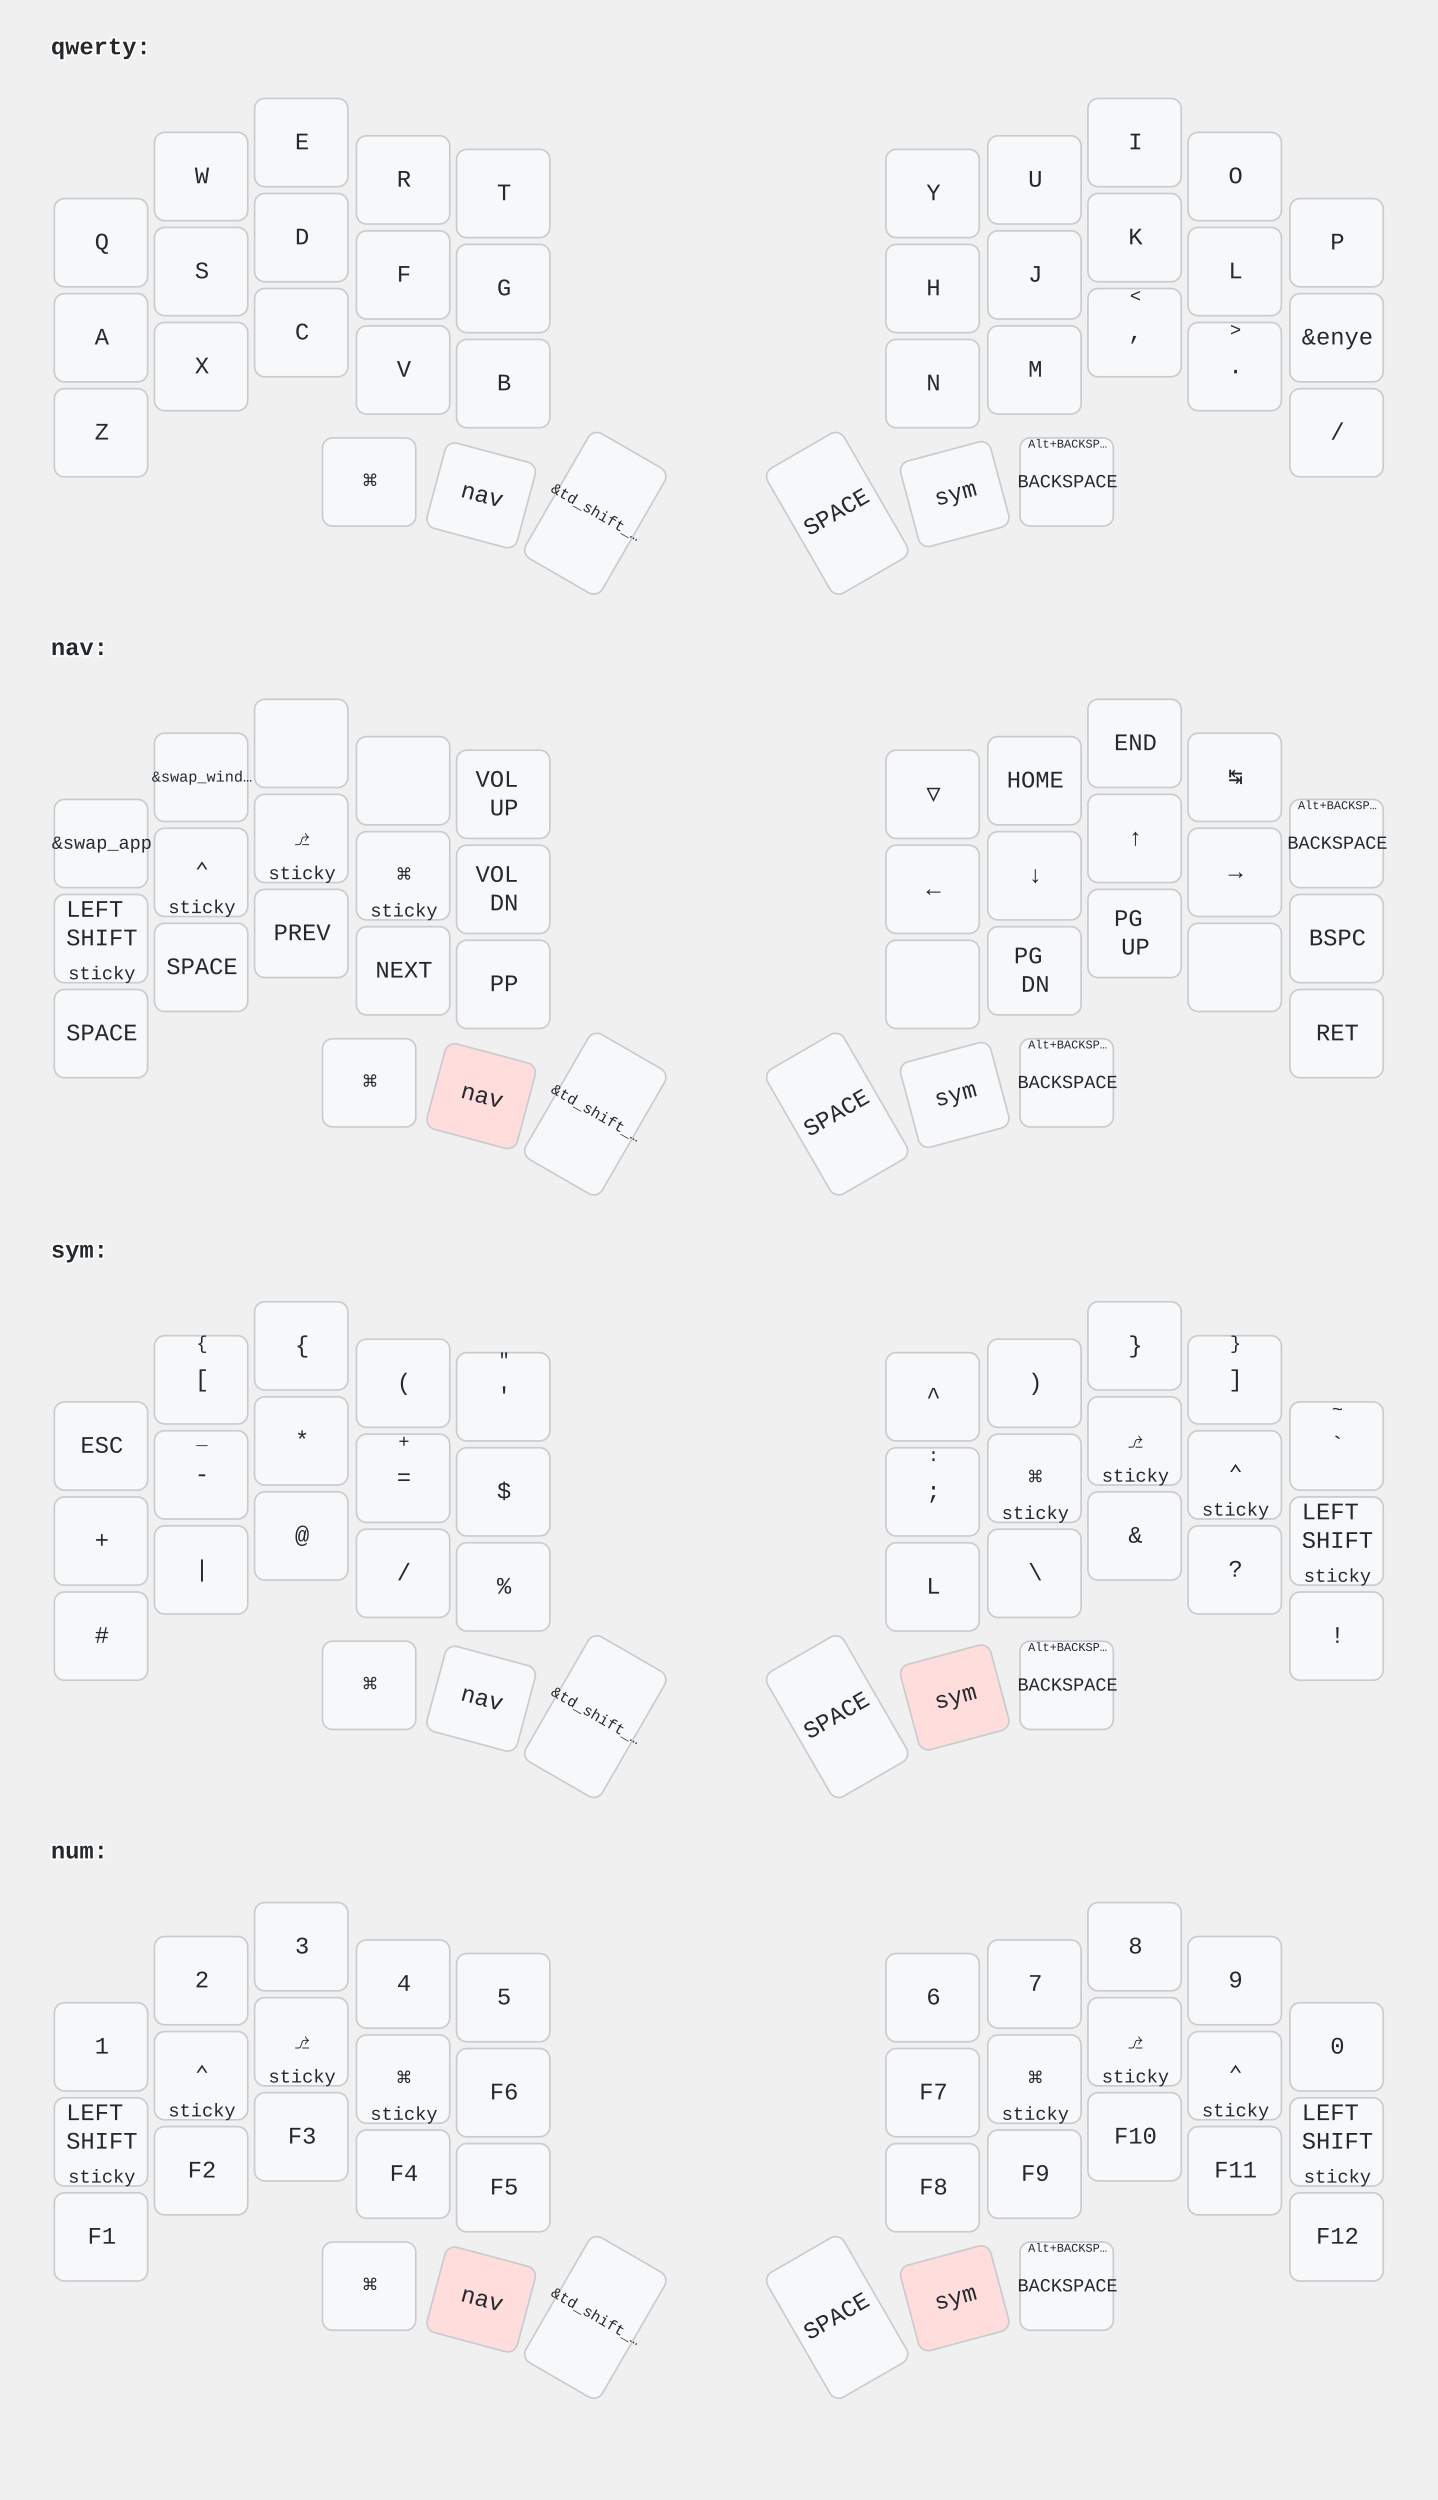
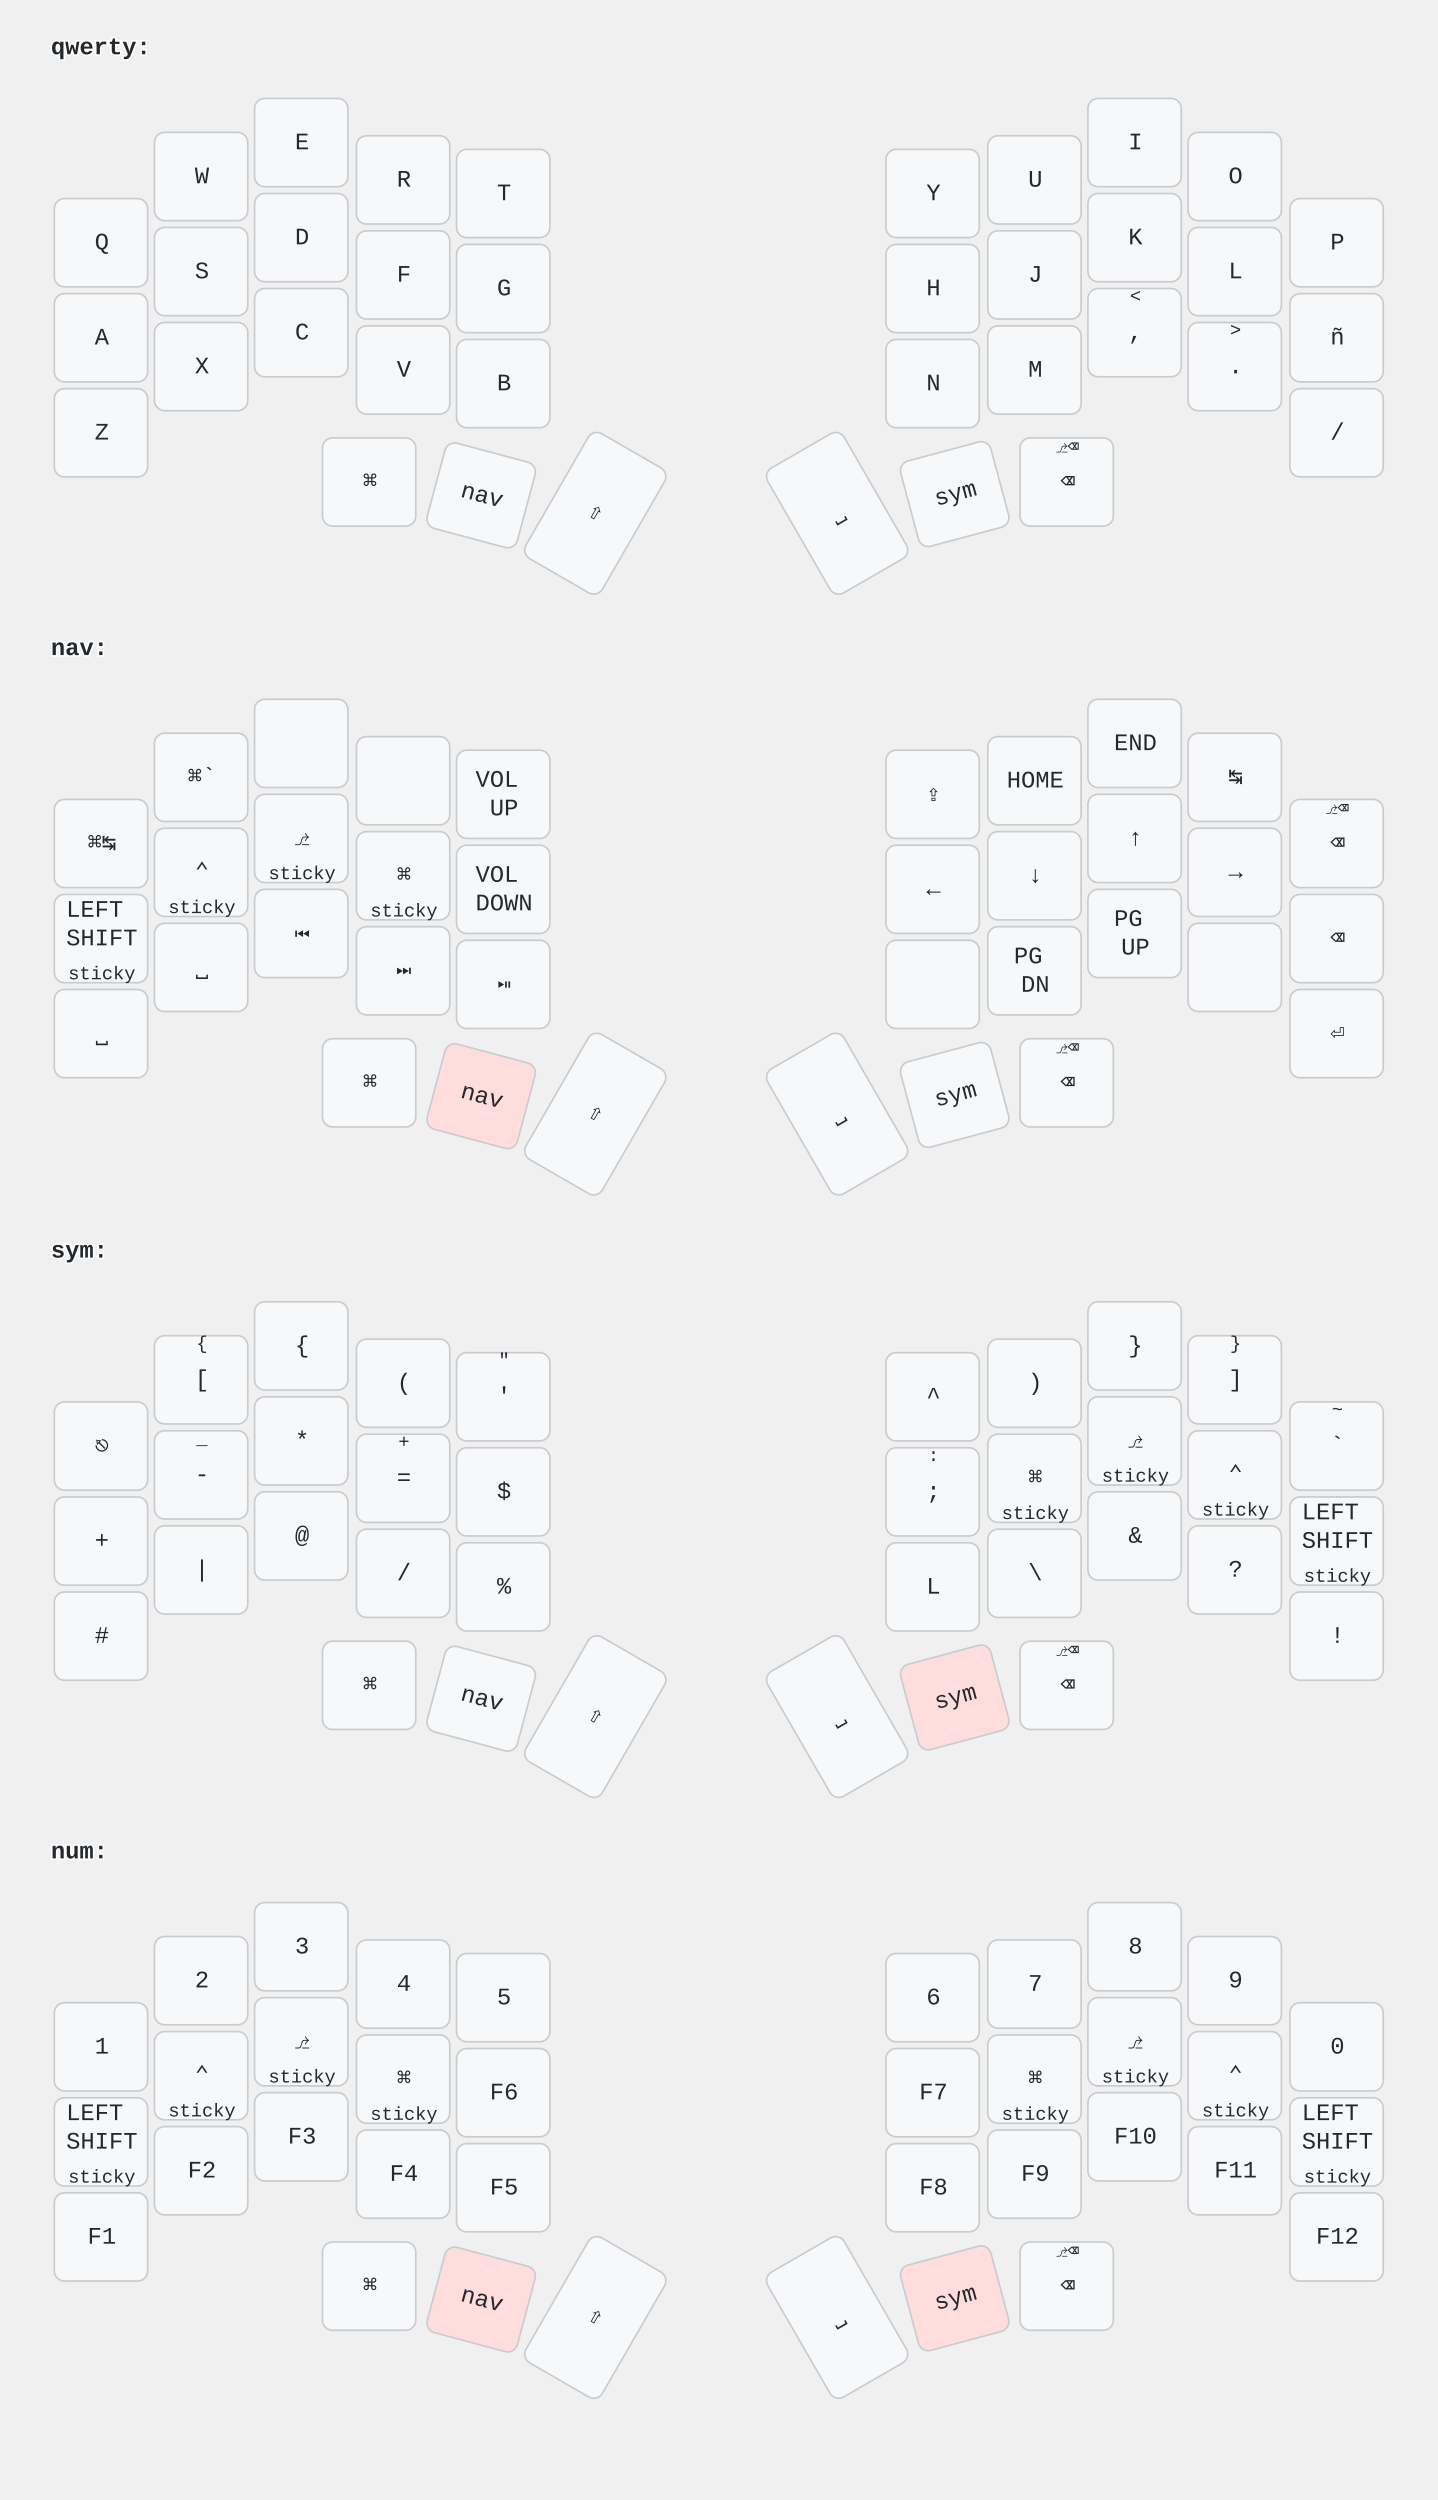
<svg xmlns="http://www.w3.org/2000/svg" width="847" height="1473" viewBox="0 0 847 1473" class="keymap">
  <style>/* font and background color specifications */
svg {
    font-family: SFMono-Regular,Consolas,Liberation Mono,Menlo,monospace;
    font-size: 14px;
    font-kerning: normal;
    text-rendering: optimizeLegibility;
    fill: #24292e;
}

/* default key styling */
rect {
    fill: #f6f8fa;
    stroke: #c9cccf;
    stroke-width: 1;
}

/* color accent for combo boxes */
rect.combo {
    fill: #cdf;
}

/* color accent for held keys */
rect.held, rect.combo.held {
    fill: #fdd;
}

/* color accent for ghost (optional) keys */
rect.ghost, rect.combo.ghost {
    fill: #ddd;
}

text {
    text-anchor: middle;
    dominant-baseline: middle;
}

/* styling for layer labels */
text.label {
    font-weight: bold;
    text-anchor: start;
    stroke: white;
    stroke-width: 2;
    paint-order: stroke;
}

/* styling for combo tap, and key hold/shifted label text */
text.combo, text.hold, text.shifted {
    font-size: 11px;
}

text.hold {
    text-anchor: middle;
    dominant-baseline: auto;
}

text.shifted {
    text-anchor: middle;
    dominant-baseline: hanging;
}

/* styling for hold/shifted label text in combo box */
text.combo.hold, text.combo.shifted {
    font-size: 8px;
}

/* styling for combo dendrons */
path {
    stroke-width: 1;
    stroke: gray;
    fill: none;
}
</style>
  <g transform="translate(30, 0)" class="layer-qwerty">
    <text x="0" y="28" class="label" id="qwerty">qwerty:</text>
    <g transform="translate(0, 56)">
      <g transform="translate(30, 87)" class="key keypos-0">
        <rect rx="6" ry="6" x="-28" y="-26" width="55" height="52" class="key" />
        <text x="0" y="0" class="key tap">Q</text>
      </g>
      <g transform="translate(89, 48)" class="key keypos-1">
        <rect rx="6" ry="6" x="-28" y="-26" width="55" height="52" class="key" />
        <text x="0" y="0" class="key tap">W</text>
      </g>
      <g transform="translate(148, 28)" class="key keypos-2">
        <rect rx="6" ry="6" x="-28" y="-26" width="55" height="52" class="key" />
        <text x="0" y="0" class="key tap">E</text>
      </g>
      <g transform="translate(208, 50)" class="key keypos-3">
        <rect rx="6" ry="6" x="-28" y="-26" width="55" height="52" class="key" />
        <text x="0" y="0" class="key tap">R</text>
      </g>
      <g transform="translate(267, 58)" class="key keypos-4">
        <rect rx="6" ry="6" x="-28" y="-26" width="55" height="52" class="key" />
        <text x="0" y="0" class="key tap">T</text>
      </g>
      <g transform="translate(520, 58)" class="key keypos-5">
        <rect rx="6" ry="6" x="-28" y="-26" width="55" height="52" class="key" />
        <text x="0" y="0" class="key tap">Y</text>
      </g>
      <g transform="translate(580, 50)" class="key keypos-6">
        <rect rx="6" ry="6" x="-28" y="-26" width="55" height="52" class="key" />
        <text x="0" y="0" class="key tap">U</text>
      </g>
      <g transform="translate(639, 28)" class="key keypos-7">
        <rect rx="6" ry="6" x="-28" y="-26" width="55" height="52" class="key" />
        <text x="0" y="0" class="key tap">I</text>
      </g>
      <g transform="translate(698, 48)" class="key keypos-8">
        <rect rx="6" ry="6" x="-28" y="-26" width="55" height="52" class="key" />
        <text x="0" y="0" class="key tap">O</text>
      </g>
      <g transform="translate(758, 87)" class="key keypos-9">
        <rect rx="6" ry="6" x="-28" y="-26" width="55" height="52" class="key" />
        <text x="0" y="0" class="key tap">P</text>
      </g>
      <g transform="translate(30, 143)" class="key keypos-10">
        <rect rx="6" ry="6" x="-28" y="-26" width="55" height="52" class="key" />
        <text x="0" y="0" class="key tap">A</text>
      </g>
      <g transform="translate(89, 104)" class="key keypos-11">
        <rect rx="6" ry="6" x="-28" y="-26" width="55" height="52" class="key" />
        <text x="0" y="0" class="key tap">S</text>
      </g>
      <g transform="translate(148, 84)" class="key keypos-12">
        <rect rx="6" ry="6" x="-28" y="-26" width="55" height="52" class="key" />
        <text x="0" y="0" class="key tap">D</text>
      </g>
      <g transform="translate(208, 106)" class="key keypos-13">
        <rect rx="6" ry="6" x="-28" y="-26" width="55" height="52" class="key" />
        <text x="0" y="0" class="key tap">F</text>
      </g>
      <g transform="translate(267, 114)" class="key keypos-14">
        <rect rx="6" ry="6" x="-28" y="-26" width="55" height="52" class="key" />
        <text x="0" y="0" class="key tap">G</text>
      </g>
      <g transform="translate(520, 114)" class="key keypos-15">
        <rect rx="6" ry="6" x="-28" y="-26" width="55" height="52" class="key" />
        <text x="0" y="0" class="key tap">H</text>
      </g>
      <g transform="translate(580, 106)" class="key keypos-16">
        <rect rx="6" ry="6" x="-28" y="-26" width="55" height="52" class="key" />
        <text x="0" y="0" class="key tap">J</text>
      </g>
      <g transform="translate(639, 84)" class="key keypos-17">
        <rect rx="6" ry="6" x="-28" y="-26" width="55" height="52" class="key" />
        <text x="0" y="0" class="key tap">K</text>
      </g>
      <g transform="translate(698, 104)" class="key keypos-18">
        <rect rx="6" ry="6" x="-28" y="-26" width="55" height="52" class="key" />
        <text x="0" y="0" class="key tap">L</text>
      </g>
      <g transform="translate(758, 143)" class="key keypos-19">
        <rect rx="6" ry="6" x="-28" y="-26" width="55" height="52" class="key" />
-         <text x="0" y="0" class="key tap">&amp;enye</text>
+         <text x="0" y="0" class="key tap">ñ</text>
      </g>
      <g transform="translate(30, 199)" class="key keypos-20">
        <rect rx="6" ry="6" x="-28" y="-26" width="55" height="52" class="key" />
        <text x="0" y="0" class="key tap">Z</text>
      </g>
      <g transform="translate(89, 160)" class="key keypos-21">
        <rect rx="6" ry="6" x="-28" y="-26" width="55" height="52" class="key" />
        <text x="0" y="0" class="key tap">X</text>
      </g>
      <g transform="translate(148, 140)" class="key keypos-22">
        <rect rx="6" ry="6" x="-28" y="-26" width="55" height="52" class="key" />
        <text x="0" y="0" class="key tap">C</text>
      </g>
      <g transform="translate(208, 162)" class="key keypos-23">
        <rect rx="6" ry="6" x="-28" y="-26" width="55" height="52" class="key" />
        <text x="0" y="0" class="key tap">V</text>
      </g>
      <g transform="translate(267, 170)" class="key keypos-24">
        <rect rx="6" ry="6" x="-28" y="-26" width="55" height="52" class="key" />
        <text x="0" y="0" class="key tap">B</text>
      </g>
      <g transform="translate(520, 170)" class="key keypos-25">
        <rect rx="6" ry="6" x="-28" y="-26" width="55" height="52" class="key" />
        <text x="0" y="0" class="key tap">N</text>
      </g>
      <g transform="translate(580, 162)" class="key keypos-26">
        <rect rx="6" ry="6" x="-28" y="-26" width="55" height="52" class="key" />
        <text x="0" y="0" class="key tap">M</text>
      </g>
      <g transform="translate(639, 140)" class="key keypos-27">
        <rect rx="6" ry="6" x="-28" y="-26" width="55" height="52" class="key" />
        <text x="0" y="0" class="key tap">,</text>
        <text x="0" y="-24" class="key shifted">&lt;</text>
      </g>
      <g transform="translate(698, 160)" class="key keypos-28">
        <rect rx="6" ry="6" x="-28" y="-26" width="55" height="52" class="key" />
        <text x="0" y="0" class="key tap">.</text>
        <text x="0" y="-24" class="key shifted">&gt;</text>
      </g>
      <g transform="translate(758, 199)" class="key keypos-29">
        <rect rx="6" ry="6" x="-28" y="-26" width="55" height="52" class="key" />
        <text x="0" y="0" class="key tap">/</text>
      </g>
      <g transform="translate(188, 228)" class="key keypos-30">
        <rect rx="6" ry="6" x="-28" y="-26" width="55" height="52" class="key" />
        <text x="0" y="0" class="key tap">⌘</text>
      </g>
      <g transform="translate(254, 236) rotate(15.0)" class="key keypos-31">
        <rect rx="6" ry="6" x="-28" y="-26" width="55" height="52" class="key" />
        <a href="#nav">
          <text x="0" y="0" class="key tap layer-activator">nav</text>
        </a>
      </g>
      <g transform="translate(321, 246) rotate(30.0)" class="key keypos-32">
        <rect rx="6" ry="6" x="-26" y="-42" width="52" height="85" class="key" />
-         <text x="0" y="0" class="key tap">
-           <tspan style="font-size: 64%">&amp;td_shift_…</tspan>
-         </text>
+         <text x="0" y="0" class="key tap">⇧</text>
      </g>
      <g transform="translate(463, 246) rotate(-30.0)" class="key keypos-33">
        <rect rx="6" ry="6" x="-26" y="-42" width="52" height="85" class="key" />
-         <text x="0" y="0" class="key tap">SPACE</text>
+         <text x="0" y="0" class="key tap">⎵</text>
      </g>
      <g transform="translate(533, 235) rotate(-15.0)" class="key keypos-34">
        <rect rx="6" ry="6" x="-28" y="-26" width="55" height="52" class="key" />
        <a href="#sym">
          <text x="0" y="0" class="key tap layer-activator">sym</text>
        </a>
      </g>
      <g transform="translate(599, 228)" class="key keypos-35">
        <rect rx="6" ry="6" x="-28" y="-26" width="55" height="52" class="key" />
-         <text x="0" y="0" class="key tap">
-           <tspan style="font-size: 78%">BACKSPACE</tspan>
-         </text>
-         <text x="0" y="-24" class="key shifted">
-           <tspan style="font-size: 64%">Alt+BACKSP…</tspan>
-         </text>
+         <text x="0" y="0" class="key tap">⌫</text>
+         <text x="0" y="-24" class="key shifted">⎇⌫</text>
      </g>
    </g>
  </g>
  <g transform="translate(30, 354)" class="layer-nav">
    <text x="0" y="28" class="label" id="nav">nav:</text>
    <g transform="translate(0, 56)">
      <g transform="translate(30, 87)" class="key keypos-0">
        <rect rx="6" ry="6" x="-28" y="-26" width="55" height="52" class="key" />
-         <text x="0" y="0" class="key tap">
-           <tspan style="font-size: 78%">&amp;swap_app</tspan>
-         </text>
+         <text x="0" y="0" class="key tap">⌘↹</text>
      </g>
      <g transform="translate(89, 48)" class="key keypos-1">
        <rect rx="6" ry="6" x="-28" y="-26" width="55" height="52" class="key" />
-         <text x="0" y="0" class="key tap">
-           <tspan style="font-size: 64%">&amp;swap_wind…</tspan>
-         </text>
+         <text x="0" y="0" class="key tap">⌘`</text>
      </g>
      <g transform="translate(148, 28)" class="key keypos-2">
        <rect rx="6" ry="6" x="-28" y="-26" width="55" height="52" class="key" />
      </g>
      <g transform="translate(208, 50)" class="key keypos-3">
        <rect rx="6" ry="6" x="-28" y="-26" width="55" height="52" class="key" />
      </g>
      <g transform="translate(267, 58)" class="key keypos-4">
        <rect rx="6" ry="6" x="-28" y="-26" width="55" height="52" class="key" />
        <text x="0" y="0" class="key tap">
          <tspan x="0" dy="-0.6em">VOL</tspan>
          <tspan x="0" dy="1.2em">UP</tspan>
        </text>
      </g>
-       <g transform="translate(520, 58)" class="key trans keypos-5">
-         <rect rx="6" ry="6" x="-28" y="-26" width="55" height="52" class="key trans" />
-         <text x="0" y="0" class="key trans tap">▽</text>
+       <g transform="translate(520, 58)" class="key keypos-5">
+         <rect rx="6" ry="6" x="-28" y="-26" width="55" height="52" class="key" />
+         <text x="0" y="0" class="key tap">⇪</text>
      </g>
      <g transform="translate(580, 50)" class="key keypos-6">
        <rect rx="6" ry="6" x="-28" y="-26" width="55" height="52" class="key" />
        <text x="0" y="0" class="key tap">HOME</text>
      </g>
      <g transform="translate(639, 28)" class="key keypos-7">
        <rect rx="6" ry="6" x="-28" y="-26" width="55" height="52" class="key" />
        <text x="0" y="0" class="key tap">END</text>
      </g>
      <g transform="translate(698, 48)" class="key keypos-8">
        <rect rx="6" ry="6" x="-28" y="-26" width="55" height="52" class="key" />
        <text x="0" y="0" class="key tap">↹</text>
      </g>
      <g transform="translate(758, 87)" class="key keypos-9">
        <rect rx="6" ry="6" x="-28" y="-26" width="55" height="52" class="key" />
-         <text x="0" y="0" class="key tap">
-           <tspan style="font-size: 78%">BACKSPACE</tspan>
-         </text>
-         <text x="0" y="-24" class="key shifted">
-           <tspan style="font-size: 64%">Alt+BACKSP…</tspan>
-         </text>
+         <text x="0" y="0" class="key tap">⌫</text>
+         <text x="0" y="-24" class="key shifted">⎇⌫</text>
      </g>
      <g transform="translate(30, 143)" class="key keypos-10">
        <rect rx="6" ry="6" x="-28" y="-26" width="55" height="52" class="key" />
        <text x="0" y="0" class="key tap">
          <tspan x="0" dy="-1.2em">LEFT</tspan>
          <tspan x="0" dy="1.2em">SHIFT</tspan>
        </text>
        <text x="0" y="24" class="key hold">sticky</text>
      </g>
      <g transform="translate(89, 104)" class="key keypos-11">
        <rect rx="6" ry="6" x="-28" y="-26" width="55" height="52" class="key" />
        <text x="0" y="0" class="key tap">⌃</text>
        <text x="0" y="24" class="key hold">sticky</text>
      </g>
      <g transform="translate(148, 84)" class="key keypos-12">
        <rect rx="6" ry="6" x="-28" y="-26" width="55" height="52" class="key" />
        <text x="0" y="0" class="key tap">⎇</text>
        <text x="0" y="24" class="key hold">sticky</text>
      </g>
      <g transform="translate(208, 106)" class="key keypos-13">
        <rect rx="6" ry="6" x="-28" y="-26" width="55" height="52" class="key" />
        <text x="0" y="0" class="key tap">⌘</text>
        <text x="0" y="24" class="key hold">sticky</text>
      </g>
      <g transform="translate(267, 114)" class="key keypos-14">
        <rect rx="6" ry="6" x="-28" y="-26" width="55" height="52" class="key" />
        <text x="0" y="0" class="key tap">
          <tspan x="0" dy="-0.6em">VOL</tspan>
-           <tspan x="0" dy="1.2em">DN</tspan>
+           <tspan x="0" dy="1.2em">DOWN</tspan>
        </text>
      </g>
      <g transform="translate(520, 114)" class="key keypos-15">
        <rect rx="6" ry="6" x="-28" y="-26" width="55" height="52" class="key" />
        <text x="0" y="0" class="key tap">←</text>
      </g>
      <g transform="translate(580, 106)" class="key keypos-16">
        <rect rx="6" ry="6" x="-28" y="-26" width="55" height="52" class="key" />
        <text x="0" y="0" class="key tap">↓</text>
      </g>
      <g transform="translate(639, 84)" class="key keypos-17">
        <rect rx="6" ry="6" x="-28" y="-26" width="55" height="52" class="key" />
        <text x="0" y="0" class="key tap">↑</text>
      </g>
      <g transform="translate(698, 104)" class="key keypos-18">
        <rect rx="6" ry="6" x="-28" y="-26" width="55" height="52" class="key" />
        <text x="0" y="0" class="key tap">→</text>
      </g>
      <g transform="translate(758, 143)" class="key keypos-19">
        <rect rx="6" ry="6" x="-28" y="-26" width="55" height="52" class="key" />
-         <text x="0" y="0" class="key tap">BSPC</text>
+         <text x="0" y="0" class="key tap">⌫</text>
      </g>
      <g transform="translate(30, 199)" class="key keypos-20">
        <rect rx="6" ry="6" x="-28" y="-26" width="55" height="52" class="key" />
-         <text x="0" y="0" class="key tap">SPACE</text>
+         <text x="0" y="0" class="key tap">⎵</text>
      </g>
      <g transform="translate(89, 160)" class="key keypos-21">
        <rect rx="6" ry="6" x="-28" y="-26" width="55" height="52" class="key" />
-         <text x="0" y="0" class="key tap">SPACE</text>
+         <text x="0" y="0" class="key tap">⎵</text>
      </g>
      <g transform="translate(148, 140)" class="key keypos-22">
        <rect rx="6" ry="6" x="-28" y="-26" width="55" height="52" class="key" />
-         <text x="0" y="0" class="key tap">PREV</text>
+         <text x="0" y="0" class="key tap">⏮</text>
      </g>
      <g transform="translate(208, 162)" class="key keypos-23">
        <rect rx="6" ry="6" x="-28" y="-26" width="55" height="52" class="key" />
-         <text x="0" y="0" class="key tap">NEXT</text>
+         <text x="0" y="0" class="key tap">⏭</text>
      </g>
      <g transform="translate(267, 170)" class="key keypos-24">
        <rect rx="6" ry="6" x="-28" y="-26" width="55" height="52" class="key" />
-         <text x="0" y="0" class="key tap">PP</text>
+         <text x="0" y="0" class="key tap">⏯</text>
      </g>
      <g transform="translate(520, 170)" class="key keypos-25">
        <rect rx="6" ry="6" x="-28" y="-26" width="55" height="52" class="key" />
      </g>
      <g transform="translate(580, 162)" class="key keypos-26">
        <rect rx="6" ry="6" x="-28" y="-26" width="55" height="52" class="key" />
        <text x="0" y="0" class="key tap">
          <tspan x="0" dy="-0.6em">PG</tspan>
          <tspan x="0" dy="1.2em">DN</tspan>
        </text>
      </g>
      <g transform="translate(639, 140)" class="key keypos-27">
        <rect rx="6" ry="6" x="-28" y="-26" width="55" height="52" class="key" />
        <text x="0" y="0" class="key tap">
          <tspan x="0" dy="-0.6em">PG</tspan>
          <tspan x="0" dy="1.2em">UP</tspan>
        </text>
      </g>
      <g transform="translate(698, 160)" class="key keypos-28">
        <rect rx="6" ry="6" x="-28" y="-26" width="55" height="52" class="key" />
      </g>
      <g transform="translate(758, 199)" class="key keypos-29">
        <rect rx="6" ry="6" x="-28" y="-26" width="55" height="52" class="key" />
-         <text x="0" y="0" class="key tap">RET</text>
+         <text x="0" y="0" class="key tap">⏎</text>
      </g>
      <g transform="translate(188, 228)" class="key keypos-30">
        <rect rx="6" ry="6" x="-28" y="-26" width="55" height="52" class="key" />
        <text x="0" y="0" class="key tap">⌘</text>
      </g>
      <g transform="translate(254, 236) rotate(15.0)" class="key held keypos-31">
        <rect rx="6" ry="6" x="-28" y="-26" width="55" height="52" class="key held" />
        <a href="#nav">
          <text x="0" y="0" class="key held tap layer-activator">nav</text>
        </a>
      </g>
      <g transform="translate(321, 246) rotate(30.0)" class="key keypos-32">
        <rect rx="6" ry="6" x="-26" y="-42" width="52" height="85" class="key" />
-         <text x="0" y="0" class="key tap">
-           <tspan style="font-size: 64%">&amp;td_shift_…</tspan>
-         </text>
+         <text x="0" y="0" class="key tap">⇧</text>
      </g>
      <g transform="translate(463, 246) rotate(-30.0)" class="key keypos-33">
        <rect rx="6" ry="6" x="-26" y="-42" width="52" height="85" class="key" />
-         <text x="0" y="0" class="key tap">SPACE</text>
+         <text x="0" y="0" class="key tap">⎵</text>
      </g>
      <g transform="translate(533, 235) rotate(-15.0)" class="key keypos-34">
        <rect rx="6" ry="6" x="-28" y="-26" width="55" height="52" class="key" />
        <a href="#sym">
          <text x="0" y="0" class="key tap layer-activator">sym</text>
        </a>
      </g>
      <g transform="translate(599, 228)" class="key keypos-35">
        <rect rx="6" ry="6" x="-28" y="-26" width="55" height="52" class="key" />
-         <text x="0" y="0" class="key tap">
-           <tspan style="font-size: 78%">BACKSPACE</tspan>
-         </text>
-         <text x="0" y="-24" class="key shifted">
-           <tspan style="font-size: 64%">Alt+BACKSP…</tspan>
-         </text>
+         <text x="0" y="0" class="key tap">⌫</text>
+         <text x="0" y="-24" class="key shifted">⎇⌫</text>
      </g>
    </g>
  </g>
  <g transform="translate(30, 709)" class="layer-sym">
    <text x="0" y="28" class="label" id="sym">sym:</text>
    <g transform="translate(0, 56)">
      <g transform="translate(30, 87)" class="key keypos-0">
        <rect rx="6" ry="6" x="-28" y="-26" width="55" height="52" class="key" />
-         <text x="0" y="0" class="key tap">ESC</text>
+         <text x="0" y="0" class="key tap">⎋</text>
      </g>
      <g transform="translate(89, 48)" class="key keypos-1">
        <rect rx="6" ry="6" x="-28" y="-26" width="55" height="52" class="key" />
        <text x="0" y="0" class="key tap">[</text>
        <text x="0" y="-24" class="key shifted">{</text>
      </g>
      <g transform="translate(148, 28)" class="key keypos-2">
        <rect rx="6" ry="6" x="-28" y="-26" width="55" height="52" class="key" />
        <text x="0" y="0" class="key tap">{</text>
      </g>
      <g transform="translate(208, 50)" class="key keypos-3">
        <rect rx="6" ry="6" x="-28" y="-26" width="55" height="52" class="key" />
        <text x="0" y="0" class="key tap">(</text>
      </g>
      <g transform="translate(267, 58)" class="key keypos-4">
        <rect rx="6" ry="6" x="-28" y="-26" width="55" height="52" class="key" />
        <text x="0" y="0" class="key tap">'</text>
        <text x="0" y="-24" class="key shifted">"</text>
      </g>
      <g transform="translate(520, 58)" class="key keypos-5">
        <rect rx="6" ry="6" x="-28" y="-26" width="55" height="52" class="key" />
        <text x="0" y="0" class="key tap">^</text>
      </g>
      <g transform="translate(580, 50)" class="key keypos-6">
        <rect rx="6" ry="6" x="-28" y="-26" width="55" height="52" class="key" />
        <text x="0" y="0" class="key tap">)</text>
      </g>
      <g transform="translate(639, 28)" class="key keypos-7">
        <rect rx="6" ry="6" x="-28" y="-26" width="55" height="52" class="key" />
        <text x="0" y="0" class="key tap">}</text>
      </g>
      <g transform="translate(698, 48)" class="key keypos-8">
        <rect rx="6" ry="6" x="-28" y="-26" width="55" height="52" class="key" />
        <text x="0" y="0" class="key tap">]</text>
        <text x="0" y="-24" class="key shifted">}</text>
      </g>
      <g transform="translate(758, 87)" class="key keypos-9">
        <rect rx="6" ry="6" x="-28" y="-26" width="55" height="52" class="key" />
        <text x="0" y="0" class="key tap">`</text>
        <text x="0" y="-24" class="key shifted">~</text>
      </g>
      <g transform="translate(30, 143)" class="key keypos-10">
        <rect rx="6" ry="6" x="-28" y="-26" width="55" height="52" class="key" />
        <text x="0" y="0" class="key tap">+</text>
      </g>
      <g transform="translate(89, 104)" class="key keypos-11">
        <rect rx="6" ry="6" x="-28" y="-26" width="55" height="52" class="key" />
        <text x="0" y="0" class="key tap">-</text>
        <text x="0" y="-24" class="key shifted">_</text>
      </g>
      <g transform="translate(148, 84)" class="key keypos-12">
        <rect rx="6" ry="6" x="-28" y="-26" width="55" height="52" class="key" />
        <text x="0" y="0" class="key tap">*</text>
      </g>
      <g transform="translate(208, 106)" class="key keypos-13">
        <rect rx="6" ry="6" x="-28" y="-26" width="55" height="52" class="key" />
        <text x="0" y="0" class="key tap">=</text>
        <text x="0" y="-24" class="key shifted">+</text>
      </g>
      <g transform="translate(267, 114)" class="key keypos-14">
        <rect rx="6" ry="6" x="-28" y="-26" width="55" height="52" class="key" />
        <text x="0" y="0" class="key tap">$</text>
      </g>
      <g transform="translate(520, 114)" class="key keypos-15">
        <rect rx="6" ry="6" x="-28" y="-26" width="55" height="52" class="key" />
        <text x="0" y="0" class="key tap">;</text>
        <text x="0" y="-24" class="key shifted">:</text>
      </g>
      <g transform="translate(580, 106)" class="key keypos-16">
        <rect rx="6" ry="6" x="-28" y="-26" width="55" height="52" class="key" />
        <text x="0" y="0" class="key tap">⌘</text>
        <text x="0" y="24" class="key hold">sticky</text>
      </g>
      <g transform="translate(639, 84)" class="key keypos-17">
        <rect rx="6" ry="6" x="-28" y="-26" width="55" height="52" class="key" />
        <text x="0" y="0" class="key tap">⎇</text>
        <text x="0" y="24" class="key hold">sticky</text>
      </g>
      <g transform="translate(698, 104)" class="key keypos-18">
        <rect rx="6" ry="6" x="-28" y="-26" width="55" height="52" class="key" />
        <text x="0" y="0" class="key tap">⌃</text>
        <text x="0" y="24" class="key hold">sticky</text>
      </g>
      <g transform="translate(758, 143)" class="key keypos-19">
        <rect rx="6" ry="6" x="-28" y="-26" width="55" height="52" class="key" />
        <text x="0" y="0" class="key tap">
          <tspan x="0" dy="-1.2em">LEFT</tspan>
          <tspan x="0" dy="1.2em">SHIFT</tspan>
        </text>
        <text x="0" y="24" class="key hold">sticky</text>
      </g>
      <g transform="translate(30, 199)" class="key keypos-20">
        <rect rx="6" ry="6" x="-28" y="-26" width="55" height="52" class="key" />
        <text x="0" y="0" class="key tap">#</text>
      </g>
      <g transform="translate(89, 160)" class="key keypos-21">
        <rect rx="6" ry="6" x="-28" y="-26" width="55" height="52" class="key" />
        <text x="0" y="0" class="key tap">|</text>
      </g>
      <g transform="translate(148, 140)" class="key keypos-22">
        <rect rx="6" ry="6" x="-28" y="-26" width="55" height="52" class="key" />
        <text x="0" y="0" class="key tap">@</text>
      </g>
      <g transform="translate(208, 162)" class="key keypos-23">
        <rect rx="6" ry="6" x="-28" y="-26" width="55" height="52" class="key" />
        <text x="0" y="0" class="key tap">/</text>
      </g>
      <g transform="translate(267, 170)" class="key keypos-24">
        <rect rx="6" ry="6" x="-28" y="-26" width="55" height="52" class="key" />
        <text x="0" y="0" class="key tap">%</text>
      </g>
      <g transform="translate(520, 170)" class="key keypos-25">
        <rect rx="6" ry="6" x="-28" y="-26" width="55" height="52" class="key" />
        <text x="0" y="0" class="key tap">L</text>
      </g>
      <g transform="translate(580, 162)" class="key keypos-26">
        <rect rx="6" ry="6" x="-28" y="-26" width="55" height="52" class="key" />
        <text x="0" y="0" class="key tap">\</text>
      </g>
      <g transform="translate(639, 140)" class="key keypos-27">
        <rect rx="6" ry="6" x="-28" y="-26" width="55" height="52" class="key" />
        <text x="0" y="0" class="key tap">&amp;</text>
      </g>
      <g transform="translate(698, 160)" class="key keypos-28">
        <rect rx="6" ry="6" x="-28" y="-26" width="55" height="52" class="key" />
        <text x="0" y="0" class="key tap">?</text>
      </g>
      <g transform="translate(758, 199)" class="key keypos-29">
        <rect rx="6" ry="6" x="-28" y="-26" width="55" height="52" class="key" />
        <text x="0" y="0" class="key tap">!</text>
      </g>
      <g transform="translate(188, 228)" class="key keypos-30">
        <rect rx="6" ry="6" x="-28" y="-26" width="55" height="52" class="key" />
        <text x="0" y="0" class="key tap">⌘</text>
      </g>
      <g transform="translate(254, 236) rotate(15.0)" class="key keypos-31">
        <rect rx="6" ry="6" x="-28" y="-26" width="55" height="52" class="key" />
        <a href="#nav">
          <text x="0" y="0" class="key tap layer-activator">nav</text>
        </a>
      </g>
      <g transform="translate(321, 246) rotate(30.0)" class="key keypos-32">
        <rect rx="6" ry="6" x="-26" y="-42" width="52" height="85" class="key" />
-         <text x="0" y="0" class="key tap">
-           <tspan style="font-size: 64%">&amp;td_shift_…</tspan>
-         </text>
+         <text x="0" y="0" class="key tap">⇧</text>
      </g>
      <g transform="translate(463, 246) rotate(-30.0)" class="key keypos-33">
        <rect rx="6" ry="6" x="-26" y="-42" width="52" height="85" class="key" />
-         <text x="0" y="0" class="key tap">SPACE</text>
+         <text x="0" y="0" class="key tap">⎵</text>
      </g>
      <g transform="translate(533, 235) rotate(-15.0)" class="key held keypos-34">
        <rect rx="6" ry="6" x="-28" y="-26" width="55" height="52" class="key held" />
        <a href="#sym">
          <text x="0" y="0" class="key held tap layer-activator">sym</text>
        </a>
      </g>
      <g transform="translate(599, 228)" class="key keypos-35">
        <rect rx="6" ry="6" x="-28" y="-26" width="55" height="52" class="key" />
-         <text x="0" y="0" class="key tap">
-           <tspan style="font-size: 78%">BACKSPACE</tspan>
-         </text>
-         <text x="0" y="-24" class="key shifted">
-           <tspan style="font-size: 64%">Alt+BACKSP…</tspan>
-         </text>
+         <text x="0" y="0" class="key tap">⌫</text>
+         <text x="0" y="-24" class="key shifted">⎇⌫</text>
      </g>
    </g>
  </g>
  <g transform="translate(30, 1063)" class="layer-num">
    <text x="0" y="28" class="label" id="num">num:</text>
    <g transform="translate(0, 56)">
      <g transform="translate(30, 87)" class="key keypos-0">
        <rect rx="6" ry="6" x="-28" y="-26" width="55" height="52" class="key" />
        <text x="0" y="0" class="key tap">1</text>
      </g>
      <g transform="translate(89, 48)" class="key keypos-1">
        <rect rx="6" ry="6" x="-28" y="-26" width="55" height="52" class="key" />
        <text x="0" y="0" class="key tap">2</text>
      </g>
      <g transform="translate(148, 28)" class="key keypos-2">
        <rect rx="6" ry="6" x="-28" y="-26" width="55" height="52" class="key" />
        <text x="0" y="0" class="key tap">3</text>
      </g>
      <g transform="translate(208, 50)" class="key keypos-3">
        <rect rx="6" ry="6" x="-28" y="-26" width="55" height="52" class="key" />
        <text x="0" y="0" class="key tap">4</text>
      </g>
      <g transform="translate(267, 58)" class="key keypos-4">
        <rect rx="6" ry="6" x="-28" y="-26" width="55" height="52" class="key" />
        <text x="0" y="0" class="key tap">5</text>
      </g>
      <g transform="translate(520, 58)" class="key keypos-5">
        <rect rx="6" ry="6" x="-28" y="-26" width="55" height="52" class="key" />
        <text x="0" y="0" class="key tap">6</text>
      </g>
      <g transform="translate(580, 50)" class="key keypos-6">
        <rect rx="6" ry="6" x="-28" y="-26" width="55" height="52" class="key" />
        <text x="0" y="0" class="key tap">7</text>
      </g>
      <g transform="translate(639, 28)" class="key keypos-7">
        <rect rx="6" ry="6" x="-28" y="-26" width="55" height="52" class="key" />
        <text x="0" y="0" class="key tap">8</text>
      </g>
      <g transform="translate(698, 48)" class="key keypos-8">
        <rect rx="6" ry="6" x="-28" y="-26" width="55" height="52" class="key" />
        <text x="0" y="0" class="key tap">9</text>
      </g>
      <g transform="translate(758, 87)" class="key keypos-9">
        <rect rx="6" ry="6" x="-28" y="-26" width="55" height="52" class="key" />
        <text x="0" y="0" class="key tap">0</text>
      </g>
      <g transform="translate(30, 143)" class="key keypos-10">
        <rect rx="6" ry="6" x="-28" y="-26" width="55" height="52" class="key" />
        <text x="0" y="0" class="key tap">
          <tspan x="0" dy="-1.2em">LEFT</tspan>
          <tspan x="0" dy="1.2em">SHIFT</tspan>
        </text>
        <text x="0" y="24" class="key hold">sticky</text>
      </g>
      <g transform="translate(89, 104)" class="key keypos-11">
        <rect rx="6" ry="6" x="-28" y="-26" width="55" height="52" class="key" />
        <text x="0" y="0" class="key tap">⌃</text>
        <text x="0" y="24" class="key hold">sticky</text>
      </g>
      <g transform="translate(148, 84)" class="key keypos-12">
        <rect rx="6" ry="6" x="-28" y="-26" width="55" height="52" class="key" />
        <text x="0" y="0" class="key tap">⎇</text>
        <text x="0" y="24" class="key hold">sticky</text>
      </g>
      <g transform="translate(208, 106)" class="key keypos-13">
        <rect rx="6" ry="6" x="-28" y="-26" width="55" height="52" class="key" />
        <text x="0" y="0" class="key tap">⌘</text>
        <text x="0" y="24" class="key hold">sticky</text>
      </g>
      <g transform="translate(267, 114)" class="key keypos-14">
        <rect rx="6" ry="6" x="-28" y="-26" width="55" height="52" class="key" />
        <text x="0" y="0" class="key tap">F6</text>
      </g>
      <g transform="translate(520, 114)" class="key keypos-15">
        <rect rx="6" ry="6" x="-28" y="-26" width="55" height="52" class="key" />
        <text x="0" y="0" class="key tap">F7</text>
      </g>
      <g transform="translate(580, 106)" class="key keypos-16">
        <rect rx="6" ry="6" x="-28" y="-26" width="55" height="52" class="key" />
        <text x="0" y="0" class="key tap">⌘</text>
        <text x="0" y="24" class="key hold">sticky</text>
      </g>
      <g transform="translate(639, 84)" class="key keypos-17">
        <rect rx="6" ry="6" x="-28" y="-26" width="55" height="52" class="key" />
        <text x="0" y="0" class="key tap">⎇</text>
        <text x="0" y="24" class="key hold">sticky</text>
      </g>
      <g transform="translate(698, 104)" class="key keypos-18">
        <rect rx="6" ry="6" x="-28" y="-26" width="55" height="52" class="key" />
        <text x="0" y="0" class="key tap">⌃</text>
        <text x="0" y="24" class="key hold">sticky</text>
      </g>
      <g transform="translate(758, 143)" class="key keypos-19">
        <rect rx="6" ry="6" x="-28" y="-26" width="55" height="52" class="key" />
        <text x="0" y="0" class="key tap">
          <tspan x="0" dy="-1.2em">LEFT</tspan>
          <tspan x="0" dy="1.2em">SHIFT</tspan>
        </text>
        <text x="0" y="24" class="key hold">sticky</text>
      </g>
      <g transform="translate(30, 199)" class="key keypos-20">
        <rect rx="6" ry="6" x="-28" y="-26" width="55" height="52" class="key" />
        <text x="0" y="0" class="key tap">F1</text>
      </g>
      <g transform="translate(89, 160)" class="key keypos-21">
        <rect rx="6" ry="6" x="-28" y="-26" width="55" height="52" class="key" />
        <text x="0" y="0" class="key tap">F2</text>
      </g>
      <g transform="translate(148, 140)" class="key keypos-22">
        <rect rx="6" ry="6" x="-28" y="-26" width="55" height="52" class="key" />
        <text x="0" y="0" class="key tap">F3</text>
      </g>
      <g transform="translate(208, 162)" class="key keypos-23">
        <rect rx="6" ry="6" x="-28" y="-26" width="55" height="52" class="key" />
        <text x="0" y="0" class="key tap">F4</text>
      </g>
      <g transform="translate(267, 170)" class="key keypos-24">
        <rect rx="6" ry="6" x="-28" y="-26" width="55" height="52" class="key" />
        <text x="0" y="0" class="key tap">F5</text>
      </g>
      <g transform="translate(520, 170)" class="key keypos-25">
        <rect rx="6" ry="6" x="-28" y="-26" width="55" height="52" class="key" />
        <text x="0" y="0" class="key tap">F8</text>
      </g>
      <g transform="translate(580, 162)" class="key keypos-26">
        <rect rx="6" ry="6" x="-28" y="-26" width="55" height="52" class="key" />
        <text x="0" y="0" class="key tap">F9</text>
      </g>
      <g transform="translate(639, 140)" class="key keypos-27">
        <rect rx="6" ry="6" x="-28" y="-26" width="55" height="52" class="key" />
        <text x="0" y="0" class="key tap">F10</text>
      </g>
      <g transform="translate(698, 160)" class="key keypos-28">
        <rect rx="6" ry="6" x="-28" y="-26" width="55" height="52" class="key" />
        <text x="0" y="0" class="key tap">F11</text>
      </g>
      <g transform="translate(758, 199)" class="key keypos-29">
        <rect rx="6" ry="6" x="-28" y="-26" width="55" height="52" class="key" />
        <text x="0" y="0" class="key tap">F12</text>
      </g>
      <g transform="translate(188, 228)" class="key keypos-30">
        <rect rx="6" ry="6" x="-28" y="-26" width="55" height="52" class="key" />
        <text x="0" y="0" class="key tap">⌘</text>
      </g>
      <g transform="translate(254, 236) rotate(15.0)" class="key held keypos-31">
        <rect rx="6" ry="6" x="-28" y="-26" width="55" height="52" class="key held" />
        <a href="#nav">
          <text x="0" y="0" class="key held tap layer-activator">nav</text>
        </a>
      </g>
      <g transform="translate(321, 246) rotate(30.0)" class="key keypos-32">
        <rect rx="6" ry="6" x="-26" y="-42" width="52" height="85" class="key" />
-         <text x="0" y="0" class="key tap">
-           <tspan style="font-size: 64%">&amp;td_shift_…</tspan>
-         </text>
+         <text x="0" y="0" class="key tap">⇧</text>
      </g>
      <g transform="translate(463, 246) rotate(-30.0)" class="key keypos-33">
        <rect rx="6" ry="6" x="-26" y="-42" width="52" height="85" class="key" />
-         <text x="0" y="0" class="key tap">SPACE</text>
+         <text x="0" y="0" class="key tap">⎵</text>
      </g>
      <g transform="translate(533, 235) rotate(-15.0)" class="key held keypos-34">
        <rect rx="6" ry="6" x="-28" y="-26" width="55" height="52" class="key held" />
        <a href="#sym">
          <text x="0" y="0" class="key held tap layer-activator">sym</text>
        </a>
      </g>
      <g transform="translate(599, 228)" class="key keypos-35">
        <rect rx="6" ry="6" x="-28" y="-26" width="55" height="52" class="key" />
-         <text x="0" y="0" class="key tap">
-           <tspan style="font-size: 78%">BACKSPACE</tspan>
-         </text>
-         <text x="0" y="-24" class="key shifted">
-           <tspan style="font-size: 64%">Alt+BACKSP…</tspan>
-         </text>
+         <text x="0" y="0" class="key tap">⌫</text>
+         <text x="0" y="-24" class="key shifted">⎇⌫</text>
      </g>
    </g>
  </g>
</svg>
